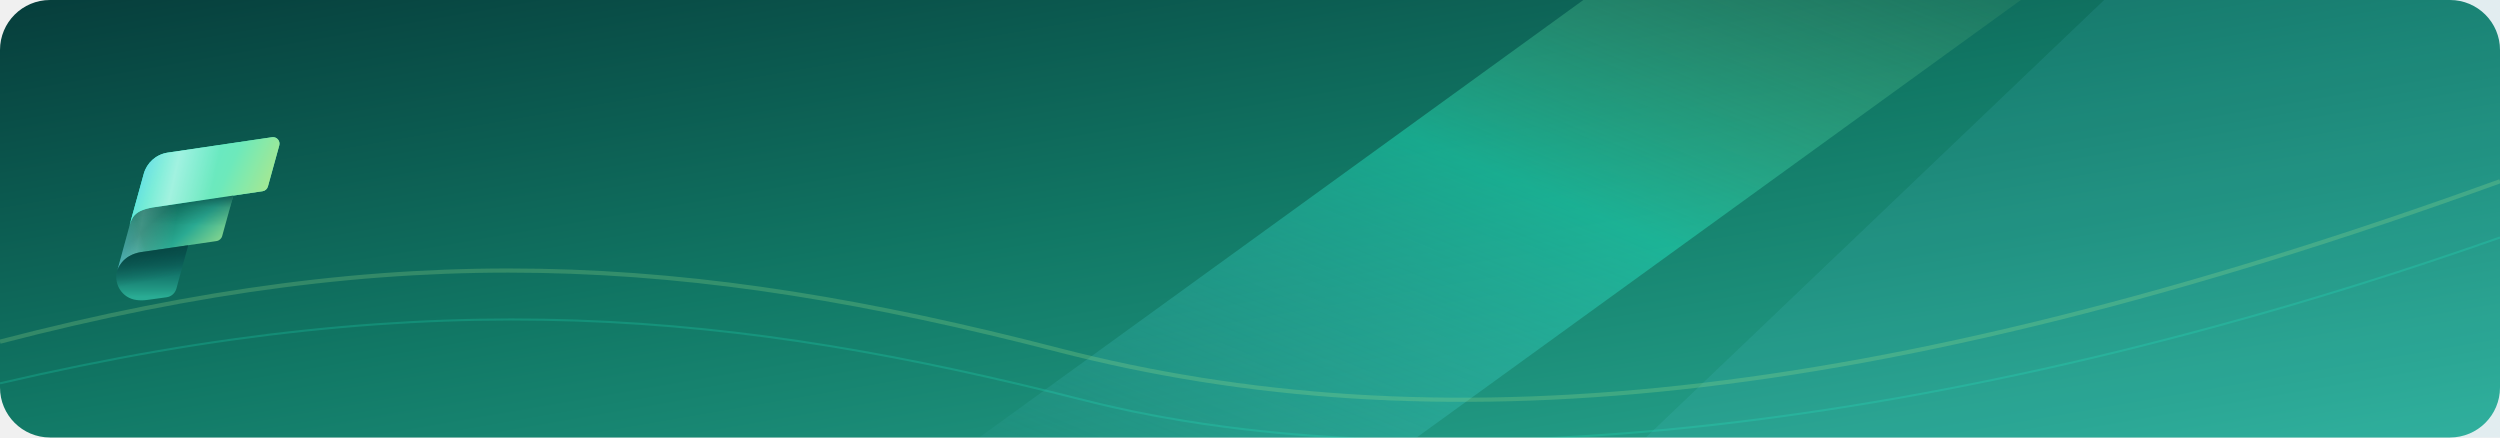
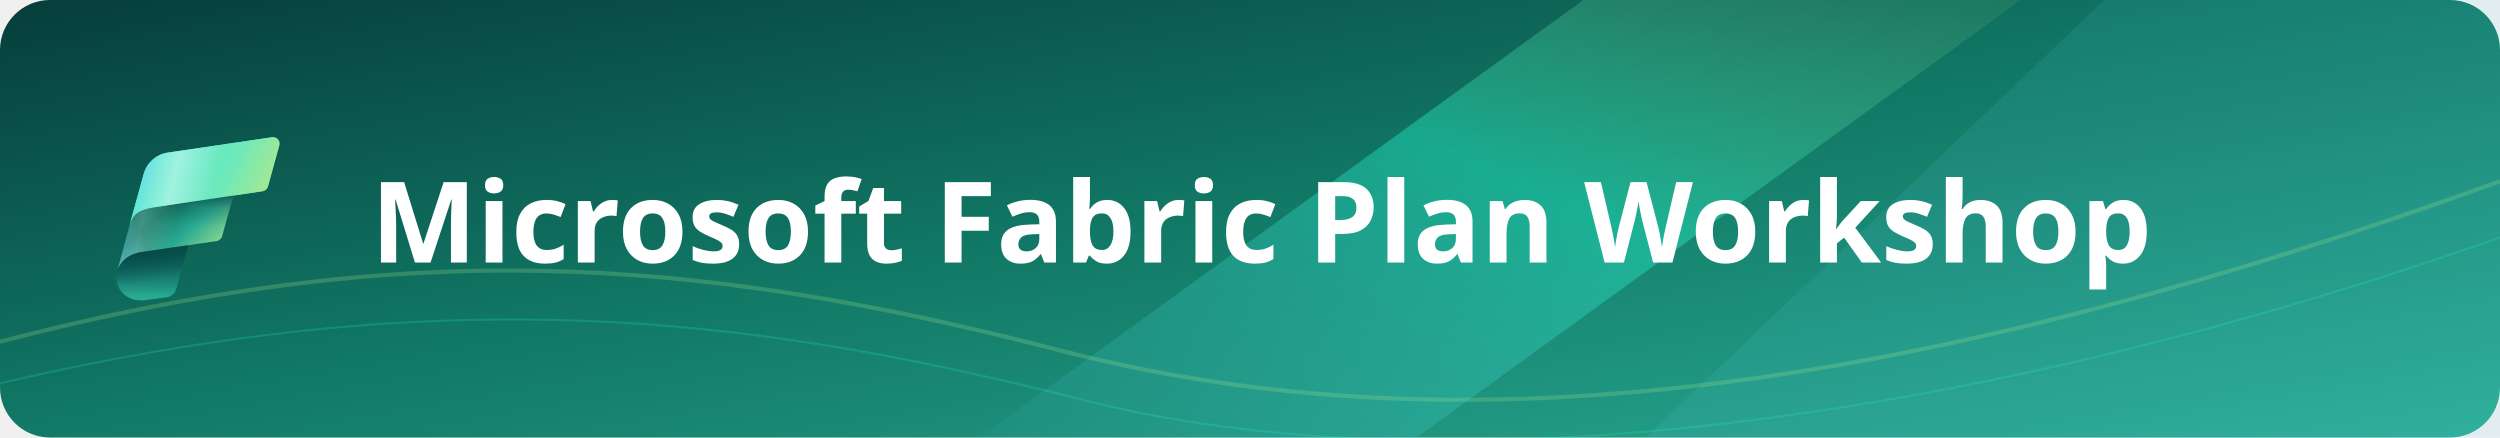
<svg xmlns="http://www.w3.org/2000/svg" width="1200" height="210" viewBox="0 0 1200 210">
  <defs>
    <linearGradient id="fabric-band" x1="0" x2="1" y1="0" y2="1">
      <stop offset="0" stop-color="#063D3B" />
      <stop offset=".48" stop-color="#117865" />
      <stop offset="1" stop-color="#2AAC94" />
    </linearGradient>
    <linearGradient id="fabric-glow" x1="0" x2="1" y1="1" y2="0">
      <stop offset="0" stop-color="#6AD6F9" stop-opacity=".04" />
      <stop offset=".55" stop-color="#25FFD4" stop-opacity=".38" />
      <stop offset="1" stop-color="#ABE88E" stop-opacity=".08" />
    </linearGradient>
  </defs>
  <rect width="1200" height="210" rx="24" fill="url(#fabric-band)" />
  <path d="M470 210 760 0h210L680 210z" fill="url(#fabric-glow)" />
  <path d="M790 210 1010 0h190v210z" fill="#6AD6F9" opacity=".1" />
  <path d="M0 164c192-50 330-42 508 4s388 29 692-81" fill="none" stroke="#ABE88E" stroke-opacity=".23" stroke-width="2" />
  <path d="M0 184c210-49 355-34 520 8s413 16 680-78" fill="none" stroke="#25FFD4" stroke-opacity=".18" stroke-width="1" />
+   <text x="178" y="126" fill="#FFFFFF" font-family="'Yu Gothic UI', 'Segoe UI', sans-serif" font-size="54" font-weight="600">Microsoft Fabric Plan Workshop</text>
  <svg x="48" y="58" width="94" height="94" viewBox="0 0 48 48" fill="currentColor">
    <path fill="url(#i7fa1c1-a)" fill-rule="evenodd" d="m5.64 31.6-.586 2.144c-.218.685-.524 1.693-.689 2.59a5.63 5.63 0 0 0 4.638 7.588c.792.114 1.688.108 2.692-.04l4.613-.636a2.92 2.92 0 0 0 2.421-2.127l3.175-11.662L5.64 31.599Z" clip-rule="evenodd" />
    <path fill="url(#i7fa1c1-b)" d="M10.14 32.152c-4.863.753-5.861 4.423-5.861 4.423l4.656-17.11 24.333-3.292-3.318 12.052a1.71 1.71 0 0 1-1.388 1.244l-.136.022-18.423 2.684z" />
    <path fill="url(#i7fa1c1-c)" fill-opacity=".8" d="M10.14 32.152c-4.863.753-5.861 4.423-5.861 4.423l4.656-17.11 24.333-3.292-3.318 12.052a1.71 1.71 0 0 1-1.388 1.244l-.136.022-18.423 2.684z" />
    <path fill="url(#i7fa1c1-d)" d="m12.899 21.235 26.938-3.98a1.6 1.6 0 0 0 1.323-1.17l2.78-10.06a1.595 1.595 0 0 0-1.74-2.012L16.498 7.81a7.19 7.19 0 0 0-5.777 5.193L7.013 26.438c.744-2.717 1.202-4.355 5.886-5.203" />
    <path fill="url(#i7fa1c1-e)" d="m12.899 21.235 26.938-3.98a1.6 1.6 0 0 0 1.323-1.17l2.78-10.06a1.595 1.595 0 0 0-1.74-2.012L16.498 7.81a7.19 7.19 0 0 0-5.777 5.193L7.013 26.438c.744-2.717 1.202-4.355 5.886-5.203" />
    <path fill="url(#i7fa1c1-f)" fill-opacity=".4" d="m12.899 21.235 26.938-3.98a1.6 1.6 0 0 0 1.323-1.17l2.78-10.06a1.595 1.595 0 0 0-1.74-2.012L16.498 7.81a7.19 7.19 0 0 0-5.777 5.193L7.013 26.438c.744-2.717 1.202-4.355 5.886-5.203" />
    <path fill="url(#i7fa1c1-g)" d="M12.899 21.236c-3.901.706-4.87 1.962-5.514 3.932L4.279 36.577s.992-3.633 5.796-4.41l18.352-2.673.136-.022a1.71 1.71 0 0 0 1.388-1.244l2.73-9.915z" />
    <path fill="url(#i7fa1c1-h)" fill-opacity=".2" d="M12.899 21.236c-3.901.706-4.87 1.962-5.514 3.932L4.279 36.577s.992-3.633 5.796-4.41l18.352-2.673.136-.022a1.71 1.71 0 0 0 1.388-1.244l2.73-9.915z" />
    <path fill="url(#i7fa1c1-i)" fill-rule="evenodd" d="M10.075 32.167c-4.06.657-5.392 3.345-5.71 4.164a5.63 5.63 0 0 0 4.638 7.59c.792.114 1.688.108 2.692-.039l4.613-.637a2.92 2.92 0 0 0 2.421-2.127l2.894-10.633-11.547 1.683z" clip-rule="evenodd" />
    <defs>
      <linearGradient id="i7fa1c1-a" x1="12.953" x2="12.953" y1="44.001" y2="29.457" gradientUnits="userSpaceOnUse">
        <stop offset=".056" stop-color="#2AAC94" />
        <stop offset=".155" stop-color="#239C87" />
        <stop offset=".372" stop-color="#177E71" />
        <stop offset=".588" stop-color="#0E6961" />
        <stop offset=".799" stop-color="#095D57" />
        <stop offset="1" stop-color="#085954" />
      </linearGradient>
      <linearGradient id="i7fa1c1-b" x1="31.331" x2="17.286" y1="33.448" y2="18.173" gradientUnits="userSpaceOnUse">
        <stop offset=".042" stop-color="#ABE88E" />
        <stop offset=".549" stop-color="#2AAA92" />
        <stop offset=".906" stop-color="#117865" />
      </linearGradient>
      <linearGradient id="i7fa1c1-c" x1="-3.182" x2="10.183" y1="32.706" y2="28.148" gradientUnits="userSpaceOnUse">
        <stop stop-color="#6AD6F9" />
        <stop offset="1" stop-color="#6AD6F9" stop-opacity="0" />
      </linearGradient>
      <linearGradient id="i7fa1c1-d" x1="7.013" x2="42.589" y1="15.219" y2="15.219" gradientUnits="userSpaceOnUse">
        <stop offset=".043" stop-color="#25FFD4" />
        <stop offset=".874" stop-color="#55DDB9" />
      </linearGradient>
      <linearGradient id="i7fa1c1-e" x1="7.013" x2="39.06" y1="10.247" y2="25.128" gradientUnits="userSpaceOnUse">
        <stop stop-color="#6AD6F9" />
        <stop offset=".23" stop-color="#60E9D0" />
        <stop offset=".651" stop-color="#6DE9BB" />
        <stop offset=".994" stop-color="#ABE88E" />
      </linearGradient>
      <linearGradient id="i7fa1c1-f" x1="9.978" x2="27.404" y1="13.031" y2="16.885" gradientUnits="userSpaceOnUse">
        <stop stop-color="#fff" stop-opacity="0" />
        <stop offset=".459" stop-color="#fff" />
        <stop offset="1" stop-color="#fff" stop-opacity="0" />
      </linearGradient>
      <linearGradient id="i7fa1c1-g" x1="15.756" x2="16.168" y1="27.96" y2="15.74" gradientUnits="userSpaceOnUse">
        <stop offset=".205" stop-color="#063D3B" stop-opacity="0" />
        <stop offset=".586" stop-color="#063D3B" stop-opacity=".237" />
        <stop offset=".872" stop-color="#063D3B" stop-opacity=".75" />
      </linearGradient>
      <linearGradient id="i7fa1c1-h" x1="2.81" x2="17.701" y1="26.744" y2="29.545" gradientUnits="userSpaceOnUse">
        <stop stop-color="#fff" stop-opacity="0" />
        <stop offset=".459" stop-color="#fff" />
        <stop offset="1" stop-color="#fff" stop-opacity="0" />
      </linearGradient>
      <linearGradient id="i7fa1c1-i" x1="13.567" x2="10.662" y1="39.97" y2="25.764" gradientUnits="userSpaceOnUse">
        <stop offset=".064" stop-color="#063D3B" stop-opacity="0" />
        <stop offset=".17" stop-color="#063D3B" stop-opacity=".135" />
        <stop offset=".562" stop-color="#063D3B" stop-opacity=".599" />
        <stop offset=".85" stop-color="#063D3B" stop-opacity=".9" />
        <stop offset="1" stop-color="#063D3B" />
      </linearGradient>
    </defs>
  </svg>
</svg>
